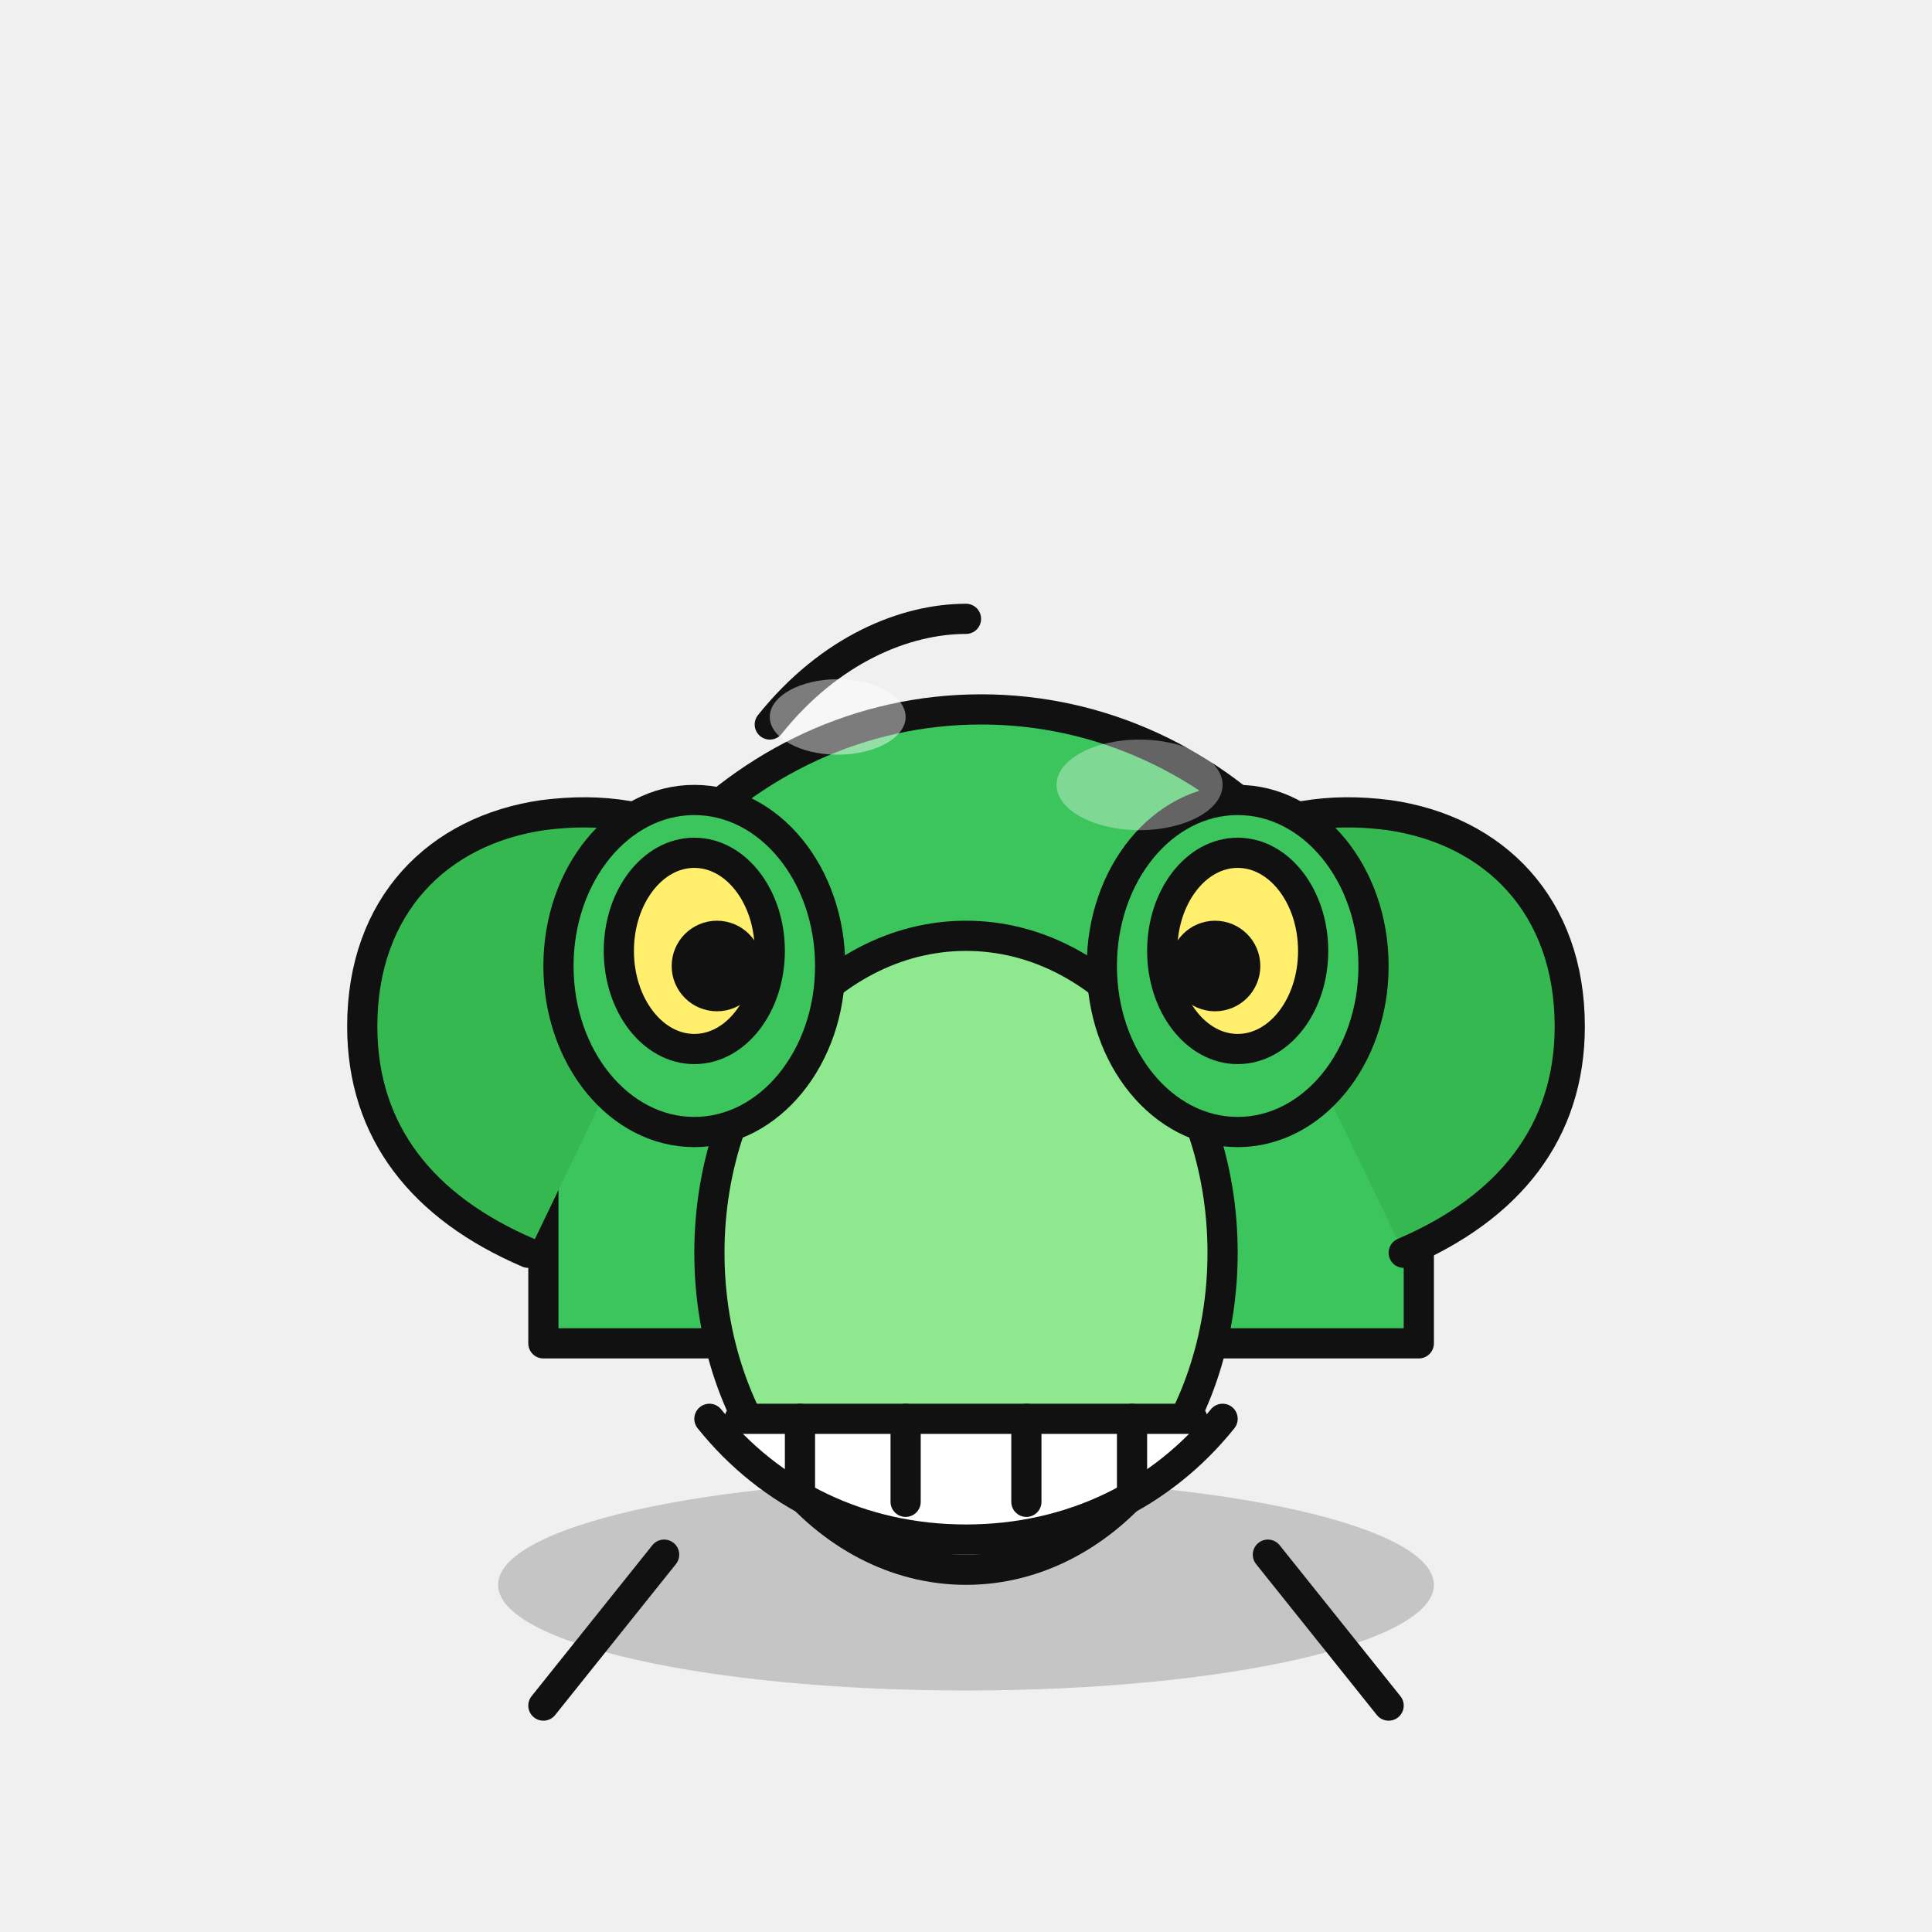
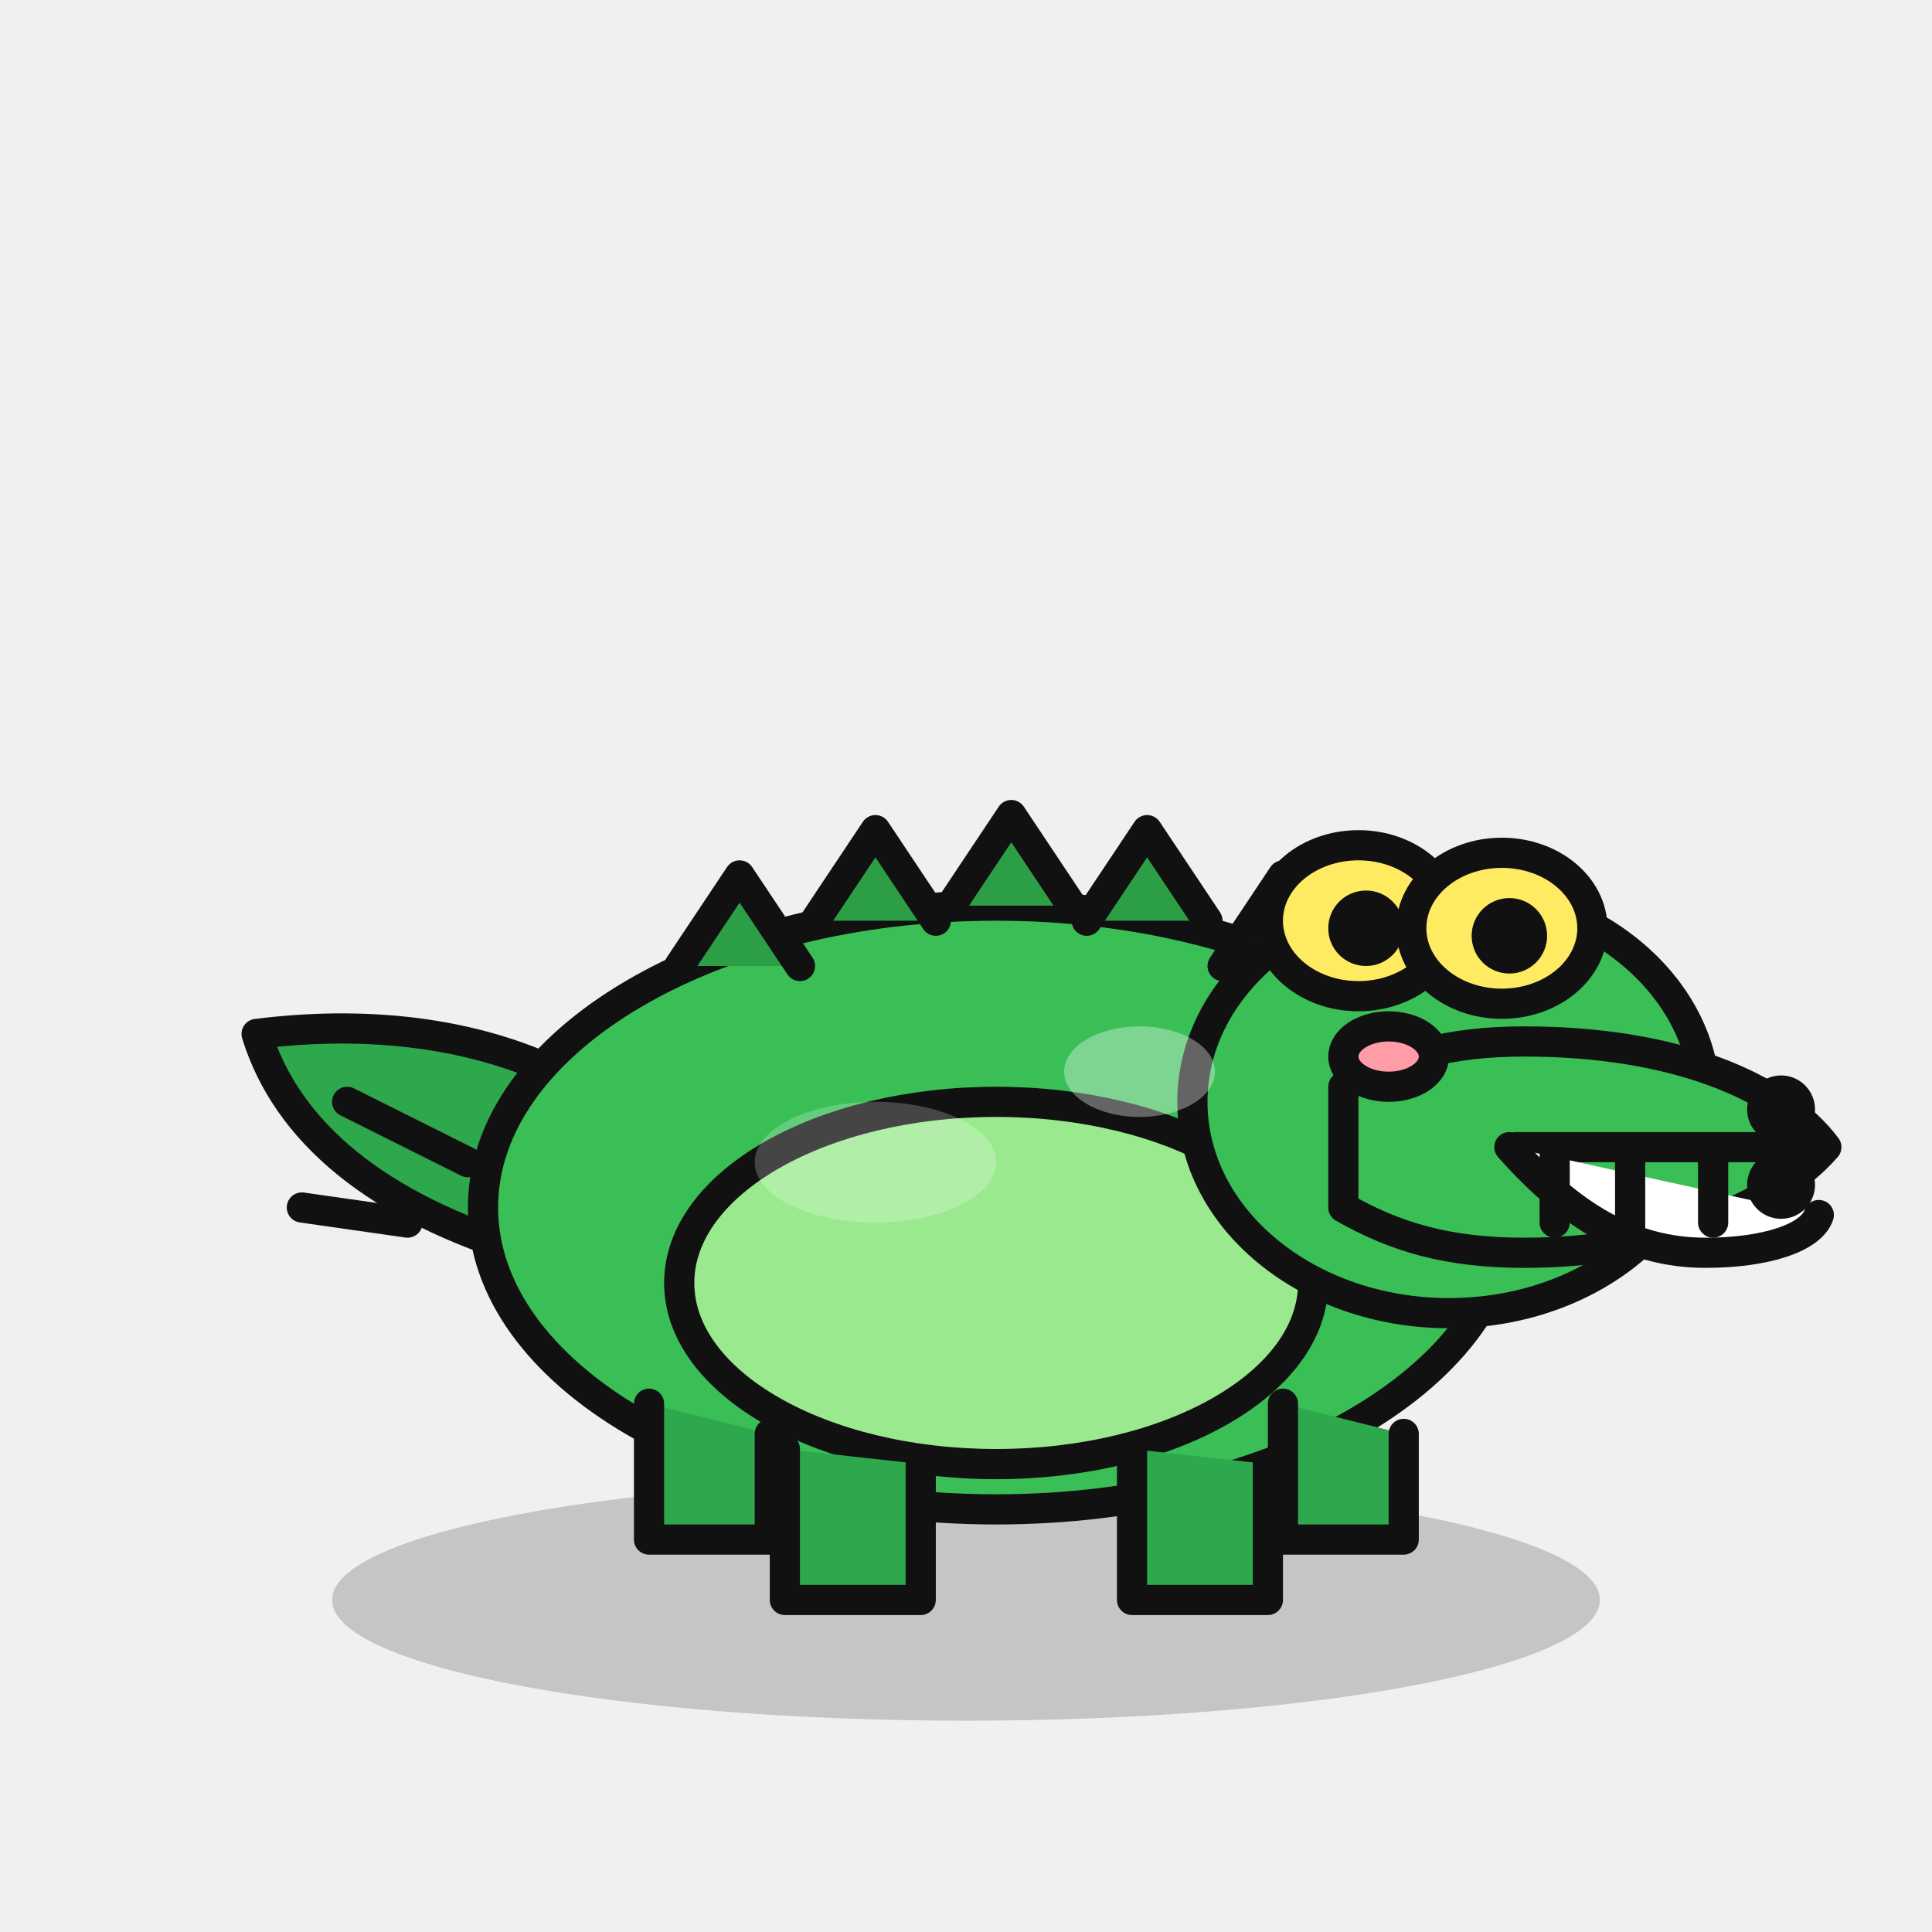
<svg xmlns="http://www.w3.org/2000/svg" viewBox="0 0 256 256" width="256" height="256">
  <g stroke="#111" stroke-width="4" stroke-linecap="round" stroke-linejoin="round">
-     <ellipse cx="128" cy="210" rx="62" ry="14" fill="#000" opacity="0.18" stroke="none" />
-     <path d="M72 158c0-36 26-64 58-64s58 28 58 64v20H72z" fill="#3bc55c" />
-     <ellipse cx="128" cy="166" rx="34" ry="42" fill="#8de88e" />
-     <path d="M70 166c-14-6-22-16-22-30 0-16 10-26 24-28 8-1 14 0 24 4" fill="#36b851" />
-     <path d="M186 166c14-6 22-16 22-30 0-16-10-26-24-28-8-1-14 0-24 4" fill="#36b851" />
-     <ellipse cx="92" cy="128" rx="18" ry="22" fill="#3bc55c" />
-     <ellipse cx="164" cy="128" rx="18" ry="22" fill="#3bc55c" />
-     <ellipse cx="92" cy="126" rx="10" ry="13" fill="#ffef6d" />
-     <ellipse cx="164" cy="126" rx="10" ry="13" fill="#ffef6d" />
-     <circle cx="95" cy="128" r="4" fill="#111" />
-     <circle cx="161" cy="128" r="4" fill="#111" />
-     <path d="M94 188c8 10 20 16 34 16s26-6 34-16" fill="#fff" />
-     <path d="M98 188h60" />
-     <path d="M106 188v10M120 188v11M136 188v11M150 188v10" />
-     <path d="M88 206l-16 20M168 206l16 20" fill="none" />
-     <path d="M102 96c8-10 18-14 26-14" fill="none" />
-     <ellipse cx="111" cy="95" rx="9" ry="5" fill="#fff" stroke="none" opacity="0.45" />
-     <ellipse cx="151" cy="104" rx="11" ry="6" fill="#fff" stroke="none" opacity="0.35" />
+     <ellipse cx="128" cy="212" rx="84" ry="16" fill="#000" opacity="0.18" stroke="none" />
+     <path d="M70 166c-20-6-32-16-36-29 16-2 32 0 45 8" fill="#2ea84c" />
+     <path d="M62 154l-16-8M54 162l-14-2" fill="none" />
+     <ellipse cx="132" cy="160" rx="68" ry="40" fill="#39bf56" />
+     <ellipse cx="132" cy="170" rx="42" ry="24" fill="#9be98f" />
+     <path d="M90 128l8-12 8 12M108 122l8-12 8 12M126 120l8-12 8 12M144 122l8-12 8 12M162 128l8-12 8 12" fill="#2c9f46" />
+     <ellipse cx="192" cy="146" rx="34" ry="28" fill="#39bf56" />
+     <path d="M202 138c20 0 34 6 40 14-7 8-22 14-40 14-10 0-17-2-24-6v-16c7-4 14-6 24-6z" fill="#39bf56" />
+     <path d="M201 152h40" />
+     <path d="M200 152c8 9 16 14 26 14 8 0 14-2 15-5" fill="#fff" />
+     <path d="M206 153v9M216 153v11M227 153v9" />
+     <circle cx="236" cy="147" r="2.5" fill="#111" />
+     <circle cx="236" cy="157" r="2.5" fill="#111" />
+     <ellipse cx="180" cy="122" rx="12" ry="10" fill="#ffeb62" />
+     <ellipse cx="199" cy="123" rx="12" ry="10" fill="#ffeb62" />
+     <circle cx="181" cy="123" r="3" fill="#111" />
+     <circle cx="200" cy="124" r="3" fill="#111" />
+     <path d="M104 192v20h18v-18" fill="#2ea84c" />
+     <path d="M150 192v20h18v-18" fill="#2ea84c" />
+     <path d="M86 186v18h16v-14" fill="#2ea84c" />
+     <path d="M170 186v18h16v-14" fill="#2ea84c" />
+     <ellipse cx="184" cy="140" rx="6" ry="4" fill="#ff9ca8" />
+     <ellipse cx="151" cy="142" rx="10" ry="6" fill="#fff" opacity="0.35" stroke="none" />
+     <ellipse cx="116" cy="154" rx="16" ry="8" fill="#fff" opacity="0.22" stroke="none" />
  </g>
</svg>
